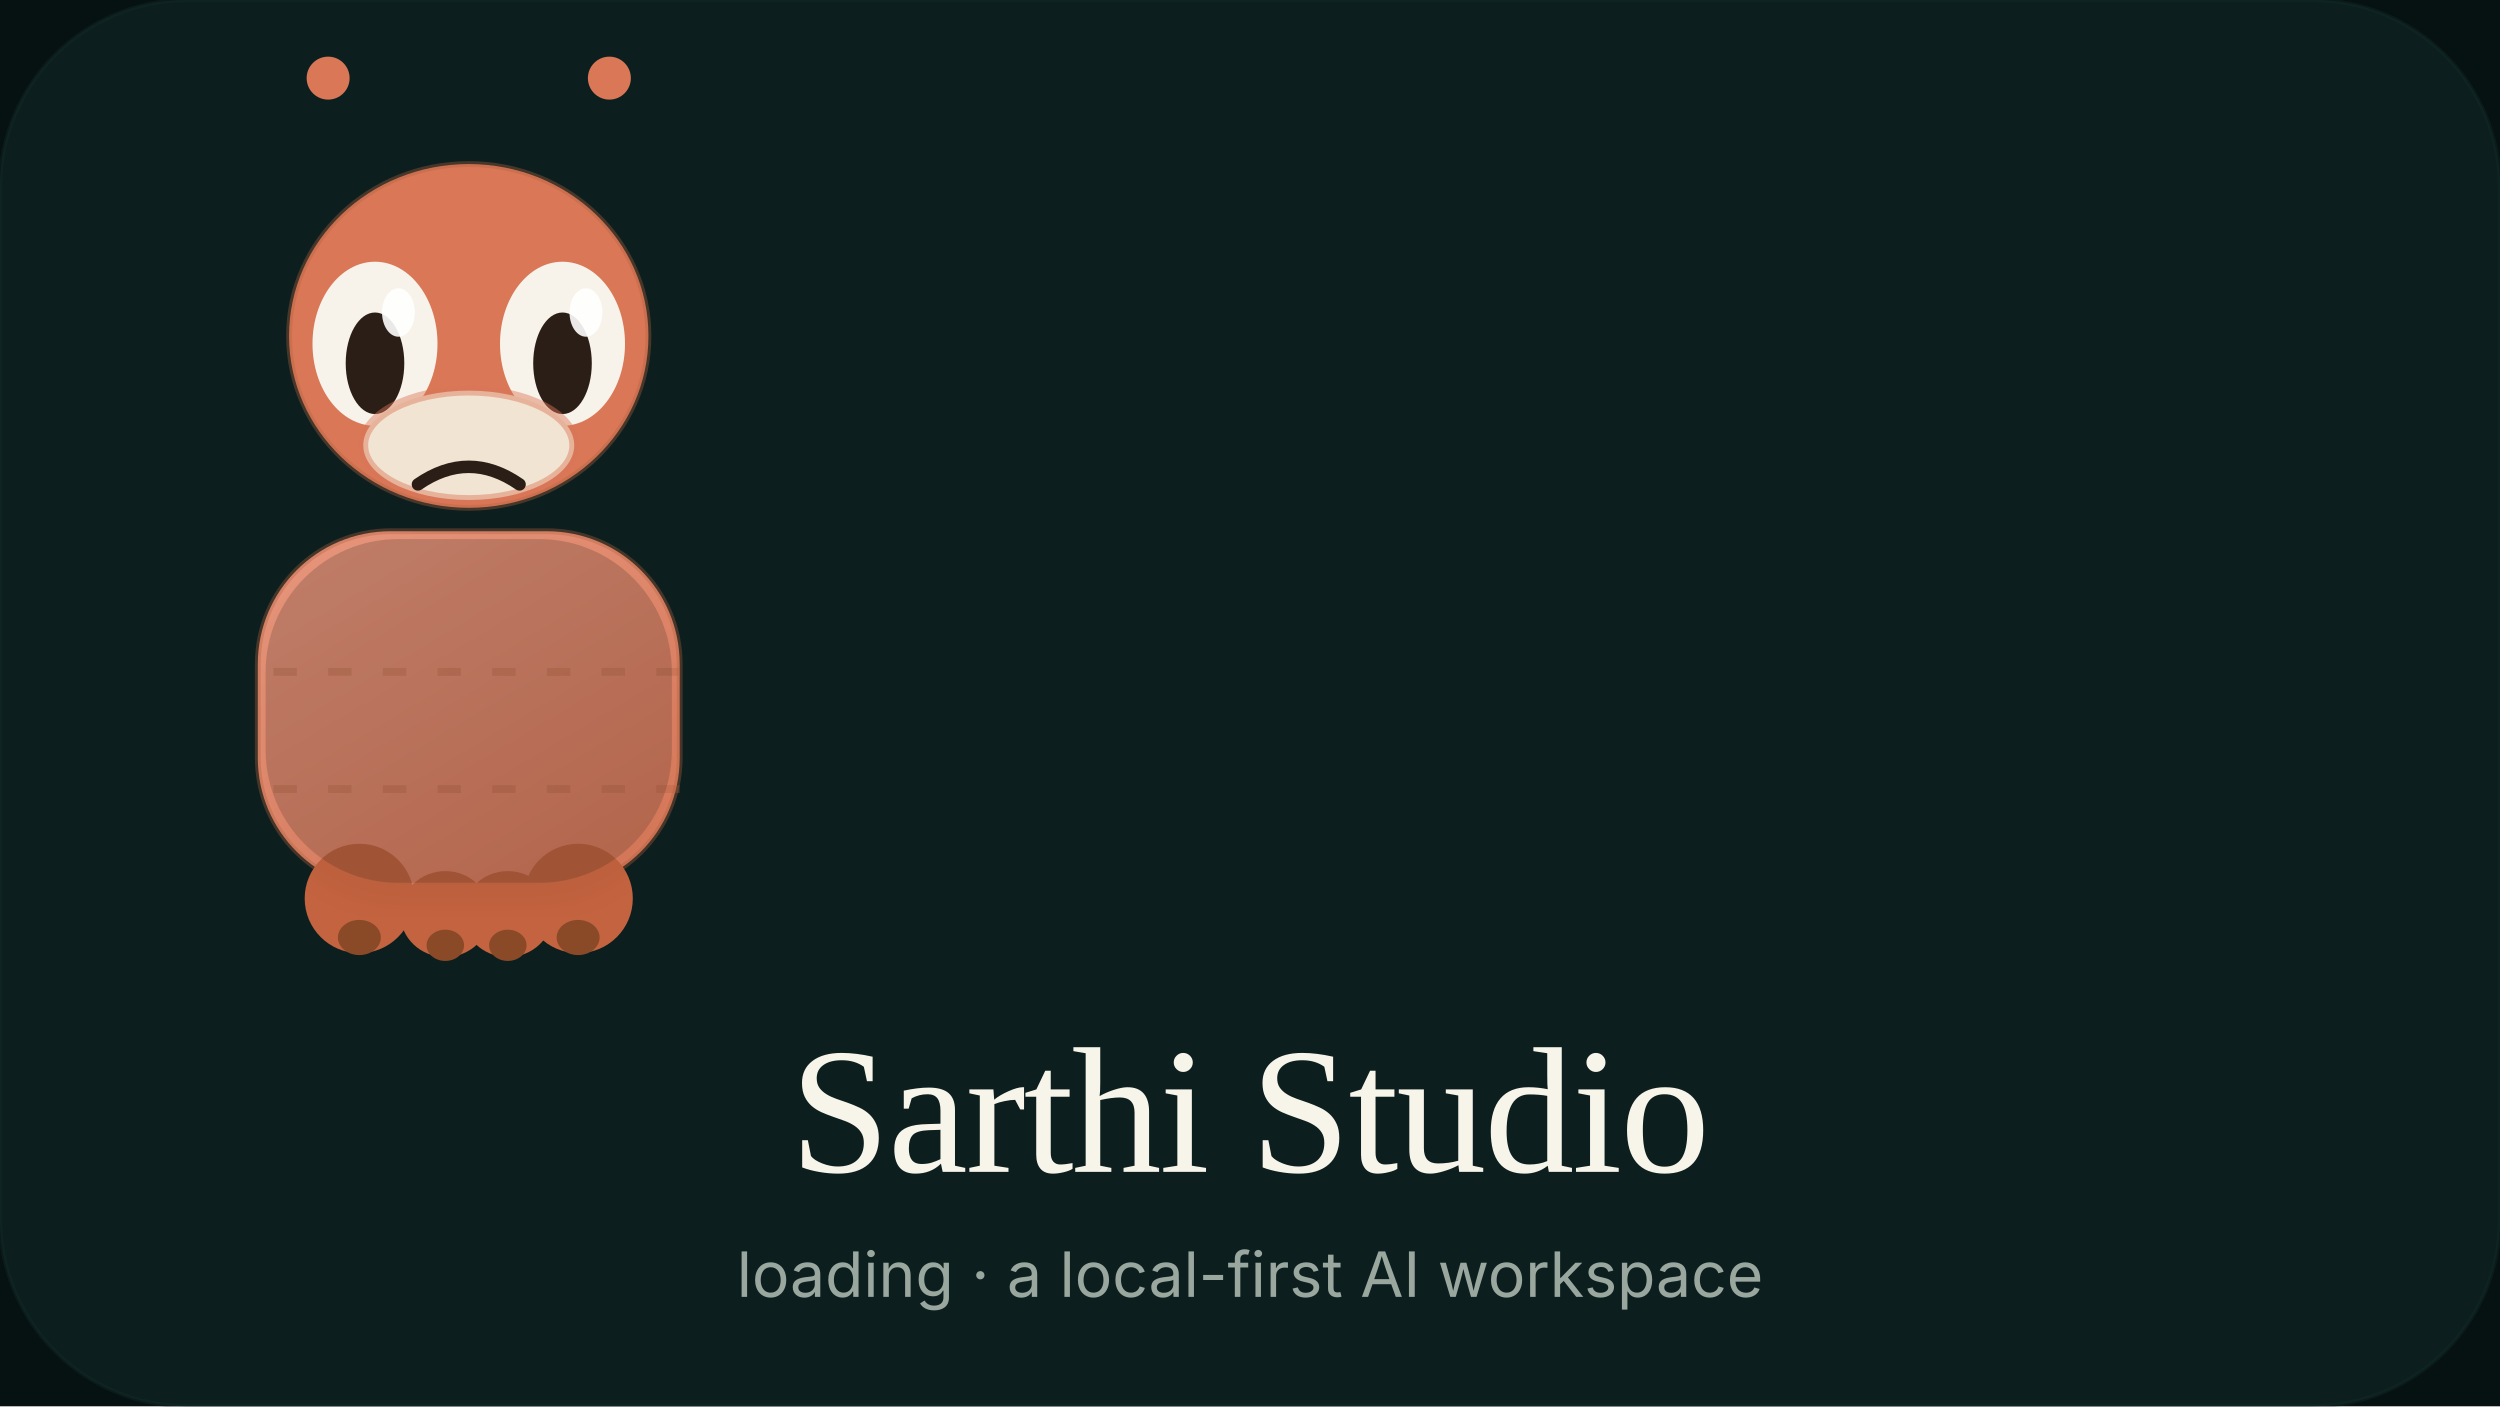
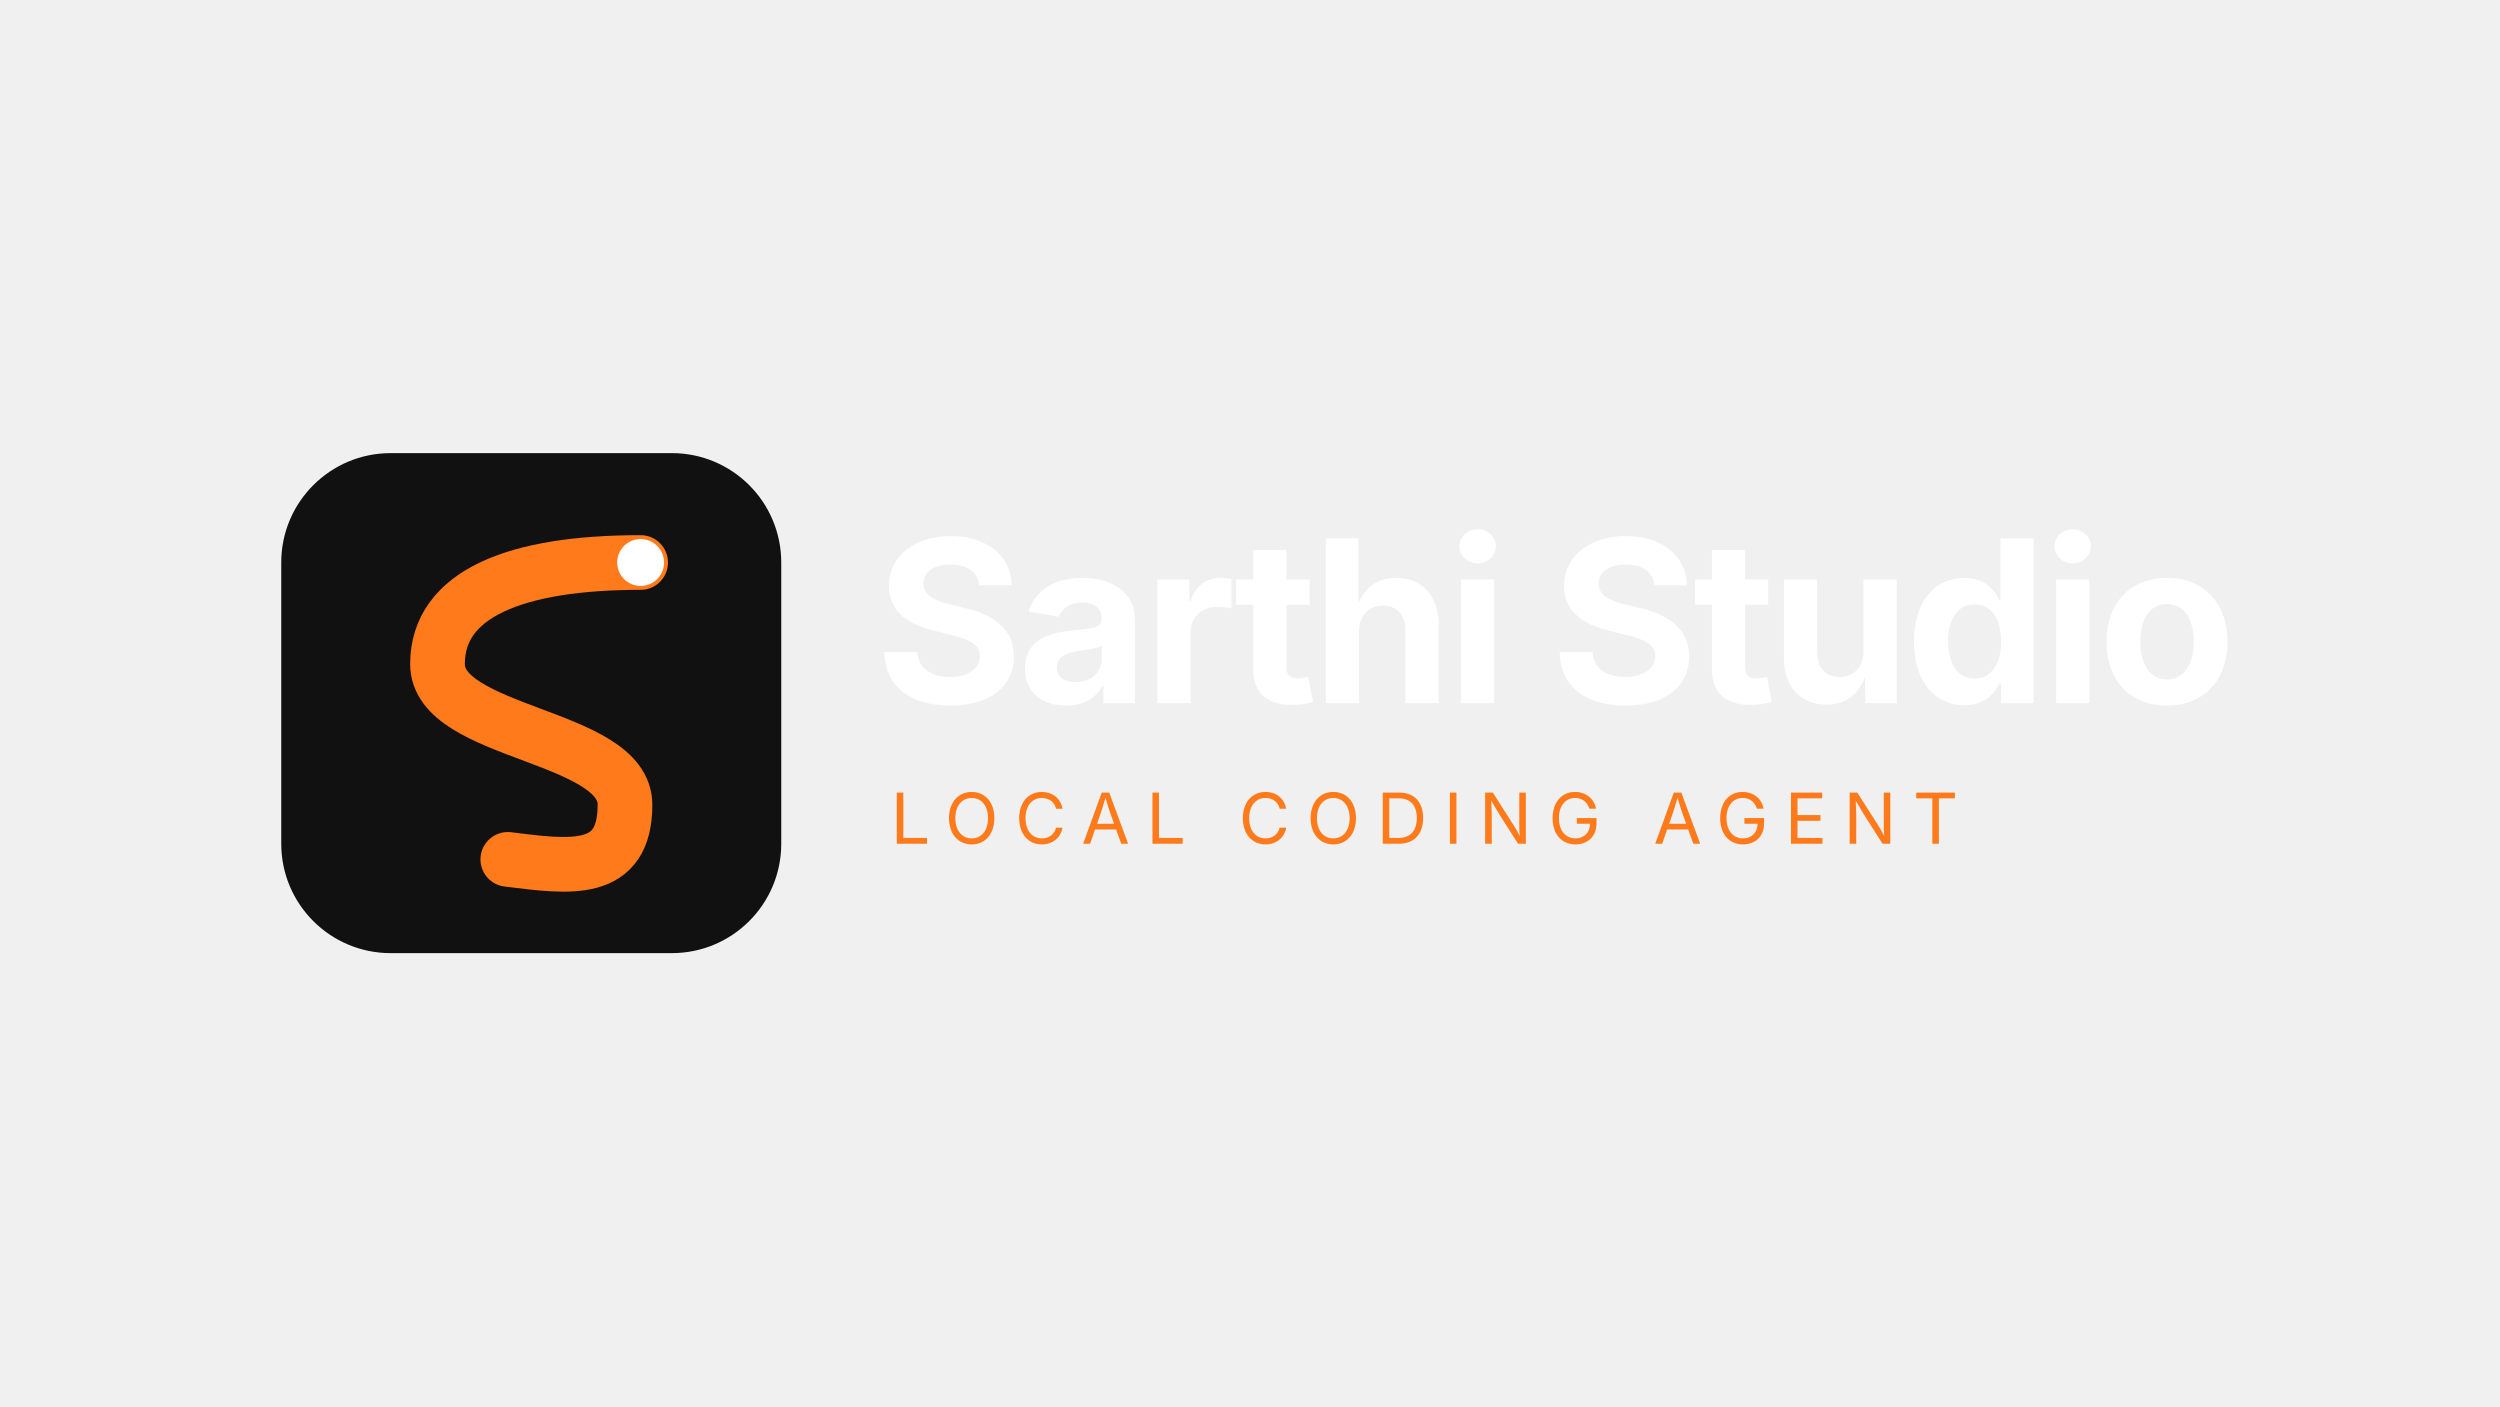
- <svg xmlns="http://www.w3.org/2000/svg" viewBox="0 0 640 360" width="640" height="360" role="img" aria-label="Sarthi Studio — loading splash">
-   <rect width="640" height="360" fill="#061111" />
-   <rect width="640" height="360" rx="48" fill="none" stroke="#1c3a37" stroke-width="1" stroke-opacity="0.25" />
-   <rect width="640" height="360" rx="48" fill="#112e2c" opacity="0.5" />
-   <g class="splash-mascot" style="animation-duration:3.4s;">
-     <ellipse cx="120" cy="86" rx="46" ry="44" fill="#d97757" />
-     <ellipse cx="120" cy="86" rx="46" ry="44" fill="none" stroke="#b4633f" stroke-width="1.5" stroke-opacity="0.35" />
-     <ellipse cx="96" cy="88" rx="16" ry="21" fill="#f7f3ea" />
-     <ellipse cx="144" cy="88" rx="16" ry="21" fill="#f7f3ea" />
-     <ellipse cx="96" cy="93" rx="7.5" ry="13" fill="#2b1e16" />
-     <ellipse cx="144" cy="93" rx="7.5" ry="13" fill="#2b1e16" />
-     <ellipse cx="102" cy="80" rx="4.2" ry="6.2" fill="#ffffff" opacity="0.9" />
-     <ellipse cx="150" cy="80" rx="4.2" ry="6.2" fill="#ffffff" opacity="0.9" />
-     <ellipse cx="120" cy="114" rx="27" ry="14" fill="#f2e4d2" />
-     <ellipse cx="120" cy="114" rx="27" ry="14" fill="none" stroke="#d97757" stroke-width="2.5" stroke-opacity="0.45" />
-     <path d="M107 124 Q120 115 133 124" fill="none" stroke="#2b1e16" stroke-width="3.2" stroke-linecap="round" />
-     <circle cx="84" cy="20" r="5.5" fill="#d97757" />
-     <circle cx="156" cy="20" r="5.5" fill="#d97757" />
-     <rect x="66" y="136" width="108" height="92" rx="34" fill="url(#bgGrad)" stroke="#b4633f" stroke-width="1.5" stroke-opacity="0.35" />
-     <line x1="66" y1="172" x2="174" y2="172" stroke="#b4633f" stroke-width="2" stroke-opacity="0.32" stroke-dasharray="0 4 6 4" />
-     <line x1="66" y1="202" x2="174" y2="202" stroke="#b4633f" stroke-width="2" stroke-opacity="0.32" stroke-dasharray="0 4 6 4" />
-     <ellipse cx="92" cy="230" rx="14" ry="14" fill="#c4633f" />
-     <ellipse cx="92" cy="240" rx="5.5" ry="4.5" fill="#8a4a28" />
-     <ellipse cx="148" cy="230" rx="14" ry="14" fill="#c4633f" />
-     <ellipse cx="148" cy="240" rx="5.5" ry="4.5" fill="#8a4a28" />
-     <ellipse cx="114" cy="234" rx="11.5" ry="11" fill="#c4633f" />
-     <ellipse cx="114" cy="242" rx="4.8" ry="4" fill="#8a4a28" />
-     <ellipse cx="130" cy="234" rx="11.5" ry="11" fill="#c4633f" />
-     <ellipse cx="130" cy="242" rx="4.8" ry="4" fill="#8a4a28" />
-     <rect x="68" y="138" width="104" height="88" rx="34" fill="#061111" opacity="0.18" filter="url(#softShadow)" />
+ <svg xmlns="http://www.w3.org/2000/svg" viewBox="0 0 640 360" width="640" height="360" role="img" aria-label="Sarthi Studio">
+   <g transform="translate(72 116)">
+     <rect width="128" height="128" rx="28" fill="#111111" />
+     <g transform="translate(64 64) translate(-64 -74)">
+       <path d="M92 38C60 38 40 46 40 64s48 18 48 36-14 16-30 14" fill="none" stroke="#FF7A1A" stroke-width="14" stroke-linecap="round" stroke-linejoin="round" />
+       <circle cx="92" cy="38" r="6" fill="#FFFFFF" />
+     </g>
  </g>
-   <defs>
-     <linearGradient id="bgGrad" x1="0.3" y1="0" x2="1" y2="1">
-       <stop offset="0" stop-color="#e8947a" />
-       <stop offset="1" stop-color="#d97757" />
-     </linearGradient>
-     <filter id="softShadow" x="-10%" y="-8%" width="120%" height="118%">
-       <feDropShadow dx="0" dy="3" stdDeviation="6" flood-color="#061111" flood-opacity="0.32" />
-     </filter>
-   </defs>
-   <text x="320" y="300" font-family="Georgia, 'Times New Roman', serif" font-size="46" fill="#f7f4ea" letter-spacing="-0.5" text-anchor="middle">
-     Sarthi Studio
-   </text>
-   <text x="320" y="332" font-family="system-ui, -apple-system, 'Segoe UI', sans-serif" font-size="16" fill="#9aa79f" letter-spacing="0" text-anchor="middle">
-     loading · a local-first AI workspace
-   </text>
-   <style>
-     .splash-mascot {
-       transform-box: fill-box;
-       transform-origin: center;
-       animation:
-         logo-bob 3.2s ease-in-out infinite,
-         logo-pulse 2.4s ease-in-out infinite;
-     }
-     @keyframes logo-bob {
-       0%, 100% { transform: translateY(0) rotate(-1.2deg); }
-       50%      { transform: translateY(-8px) rotate(1.4deg); }
-     }
-     @keyframes logo-pulse {
-       0%, 100% { transform: scale(1); opacity: 1; }
-       50%      { transform: scale(1.05) opacity: 0.96; }
-     }
-   </style>
+   <text x="224" y="180" font-family="Inter, 'Segoe UI', system-ui, sans-serif" font-size="58" font-weight="700" letter-spacing="-1.5" fill="#FFFFFF">Sarthi Studio</text>
+   <text x="228" y="216" font-family="Inter, 'Segoe UI', system-ui, sans-serif" font-size="18" letter-spacing="4.2" fill="#FF7A1A">LOCAL CODING AGENT</text>
</svg>
